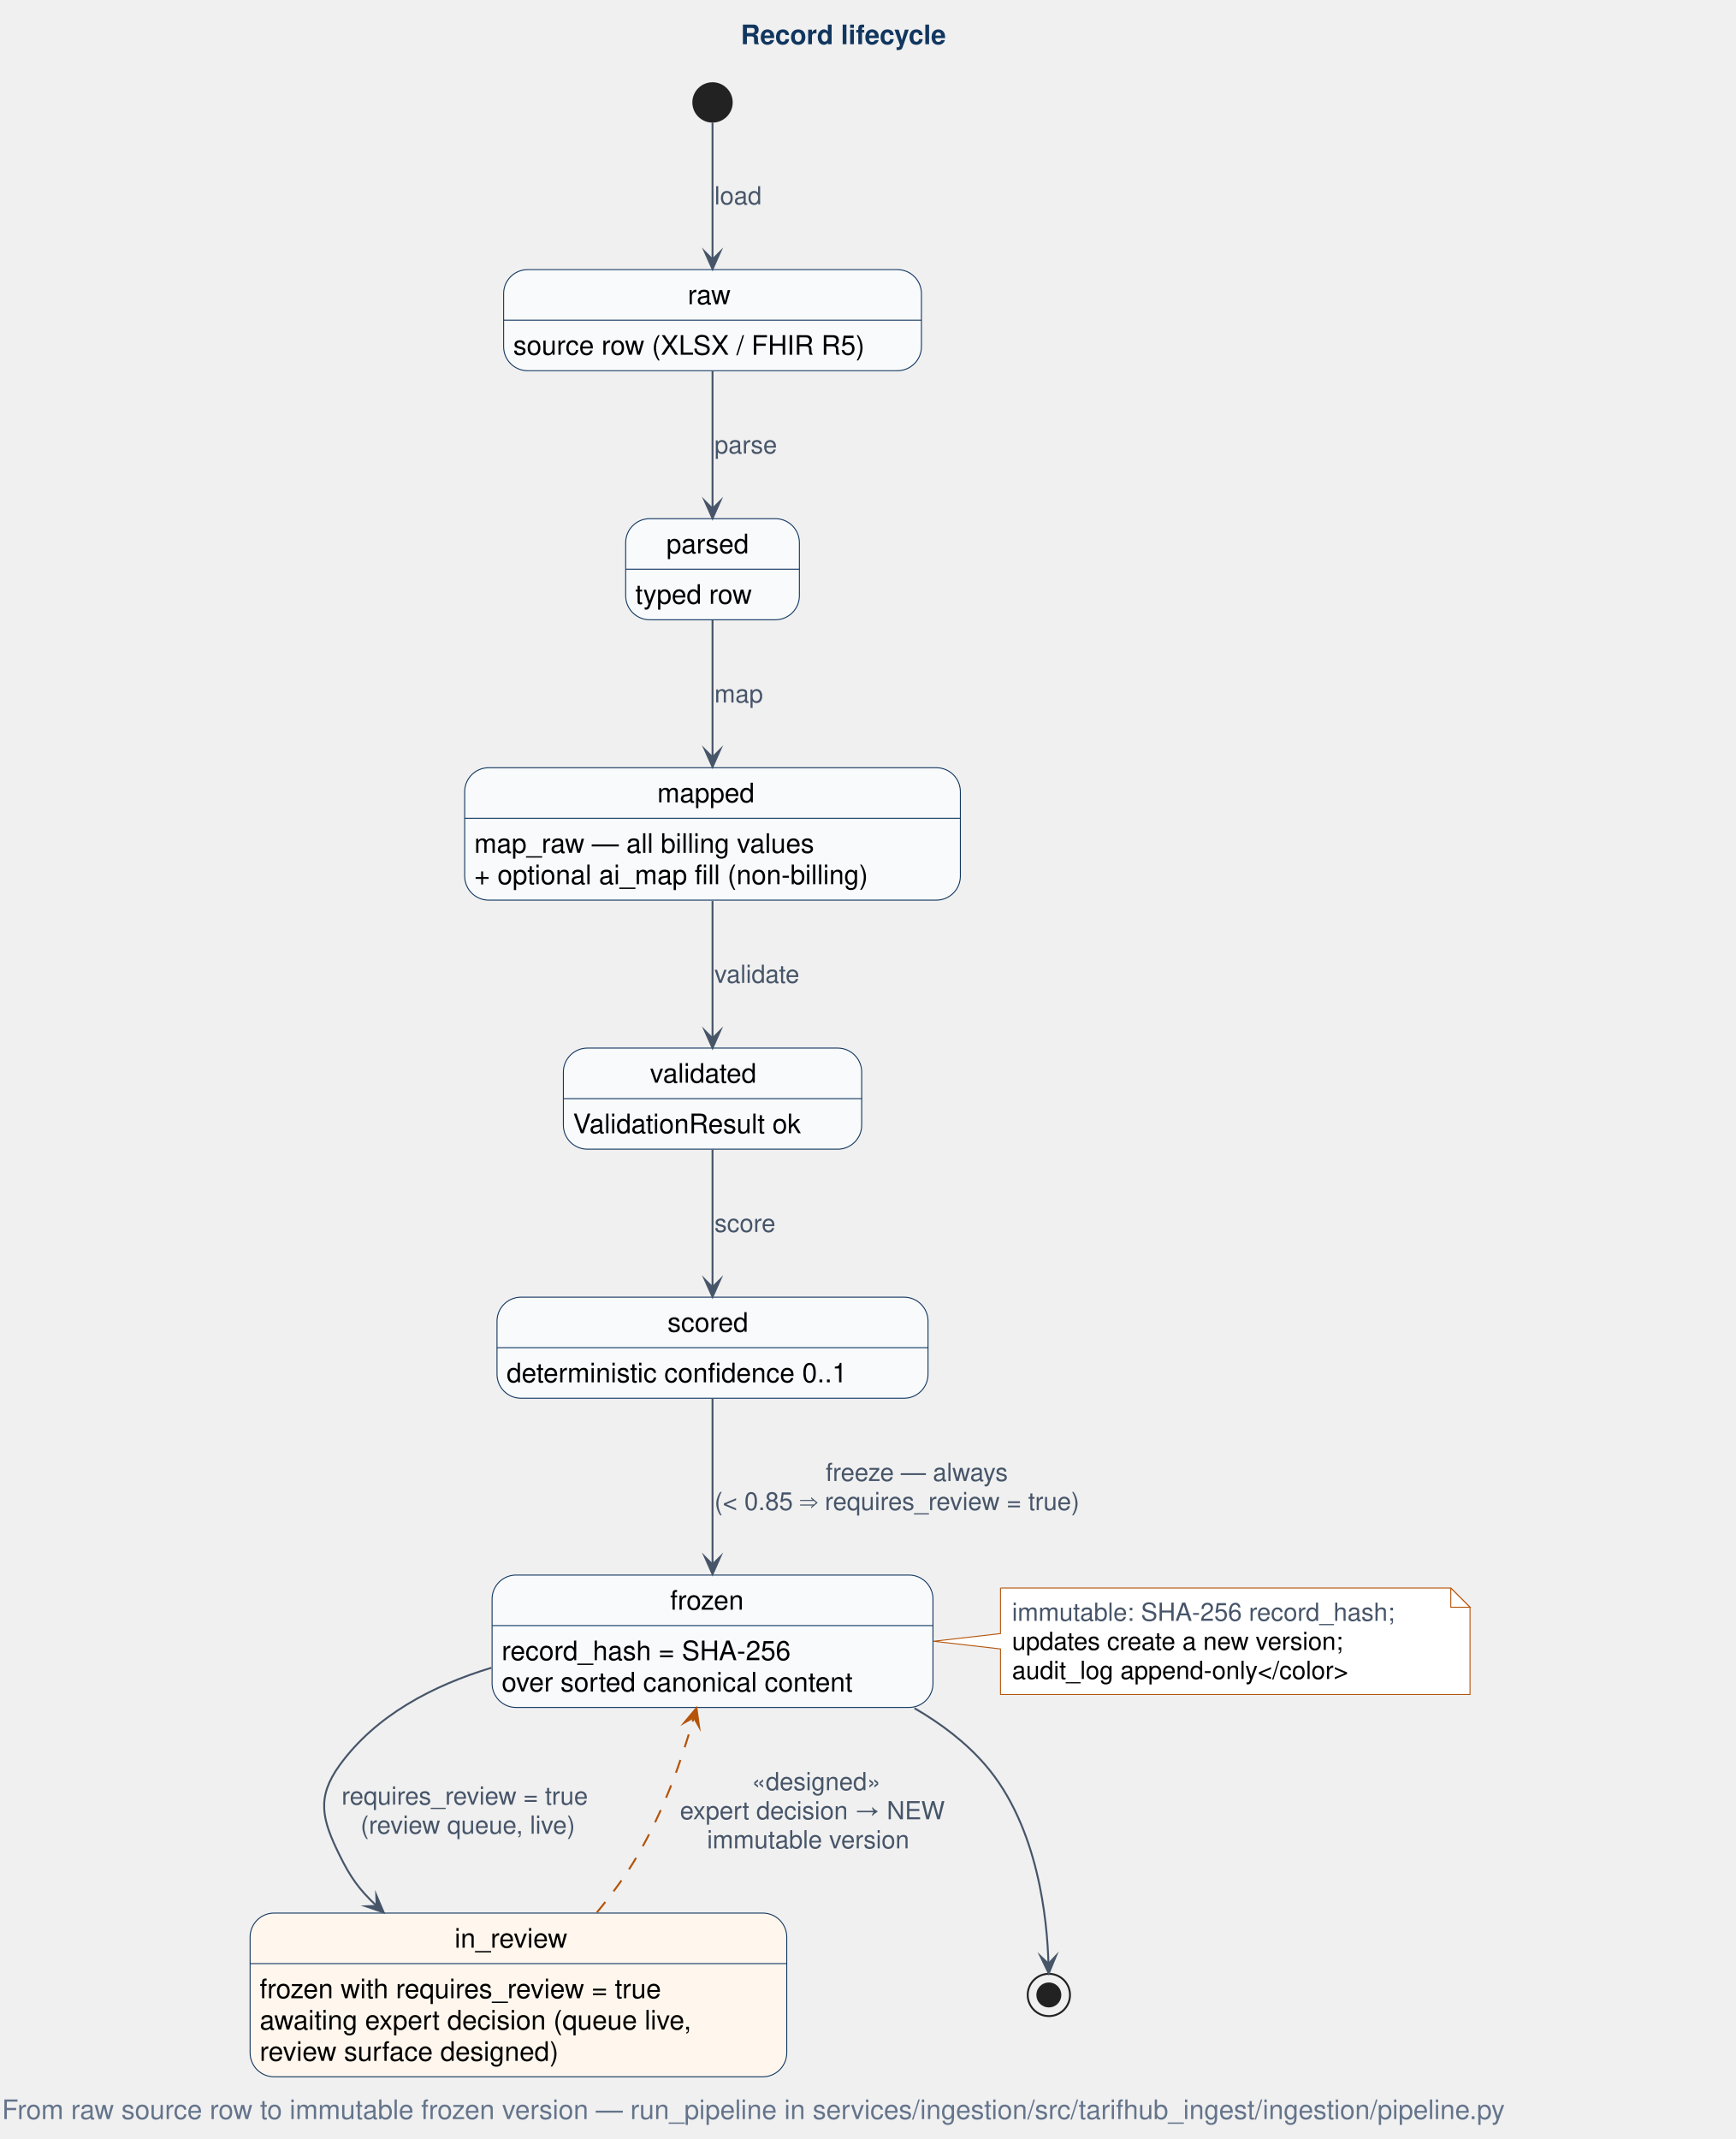
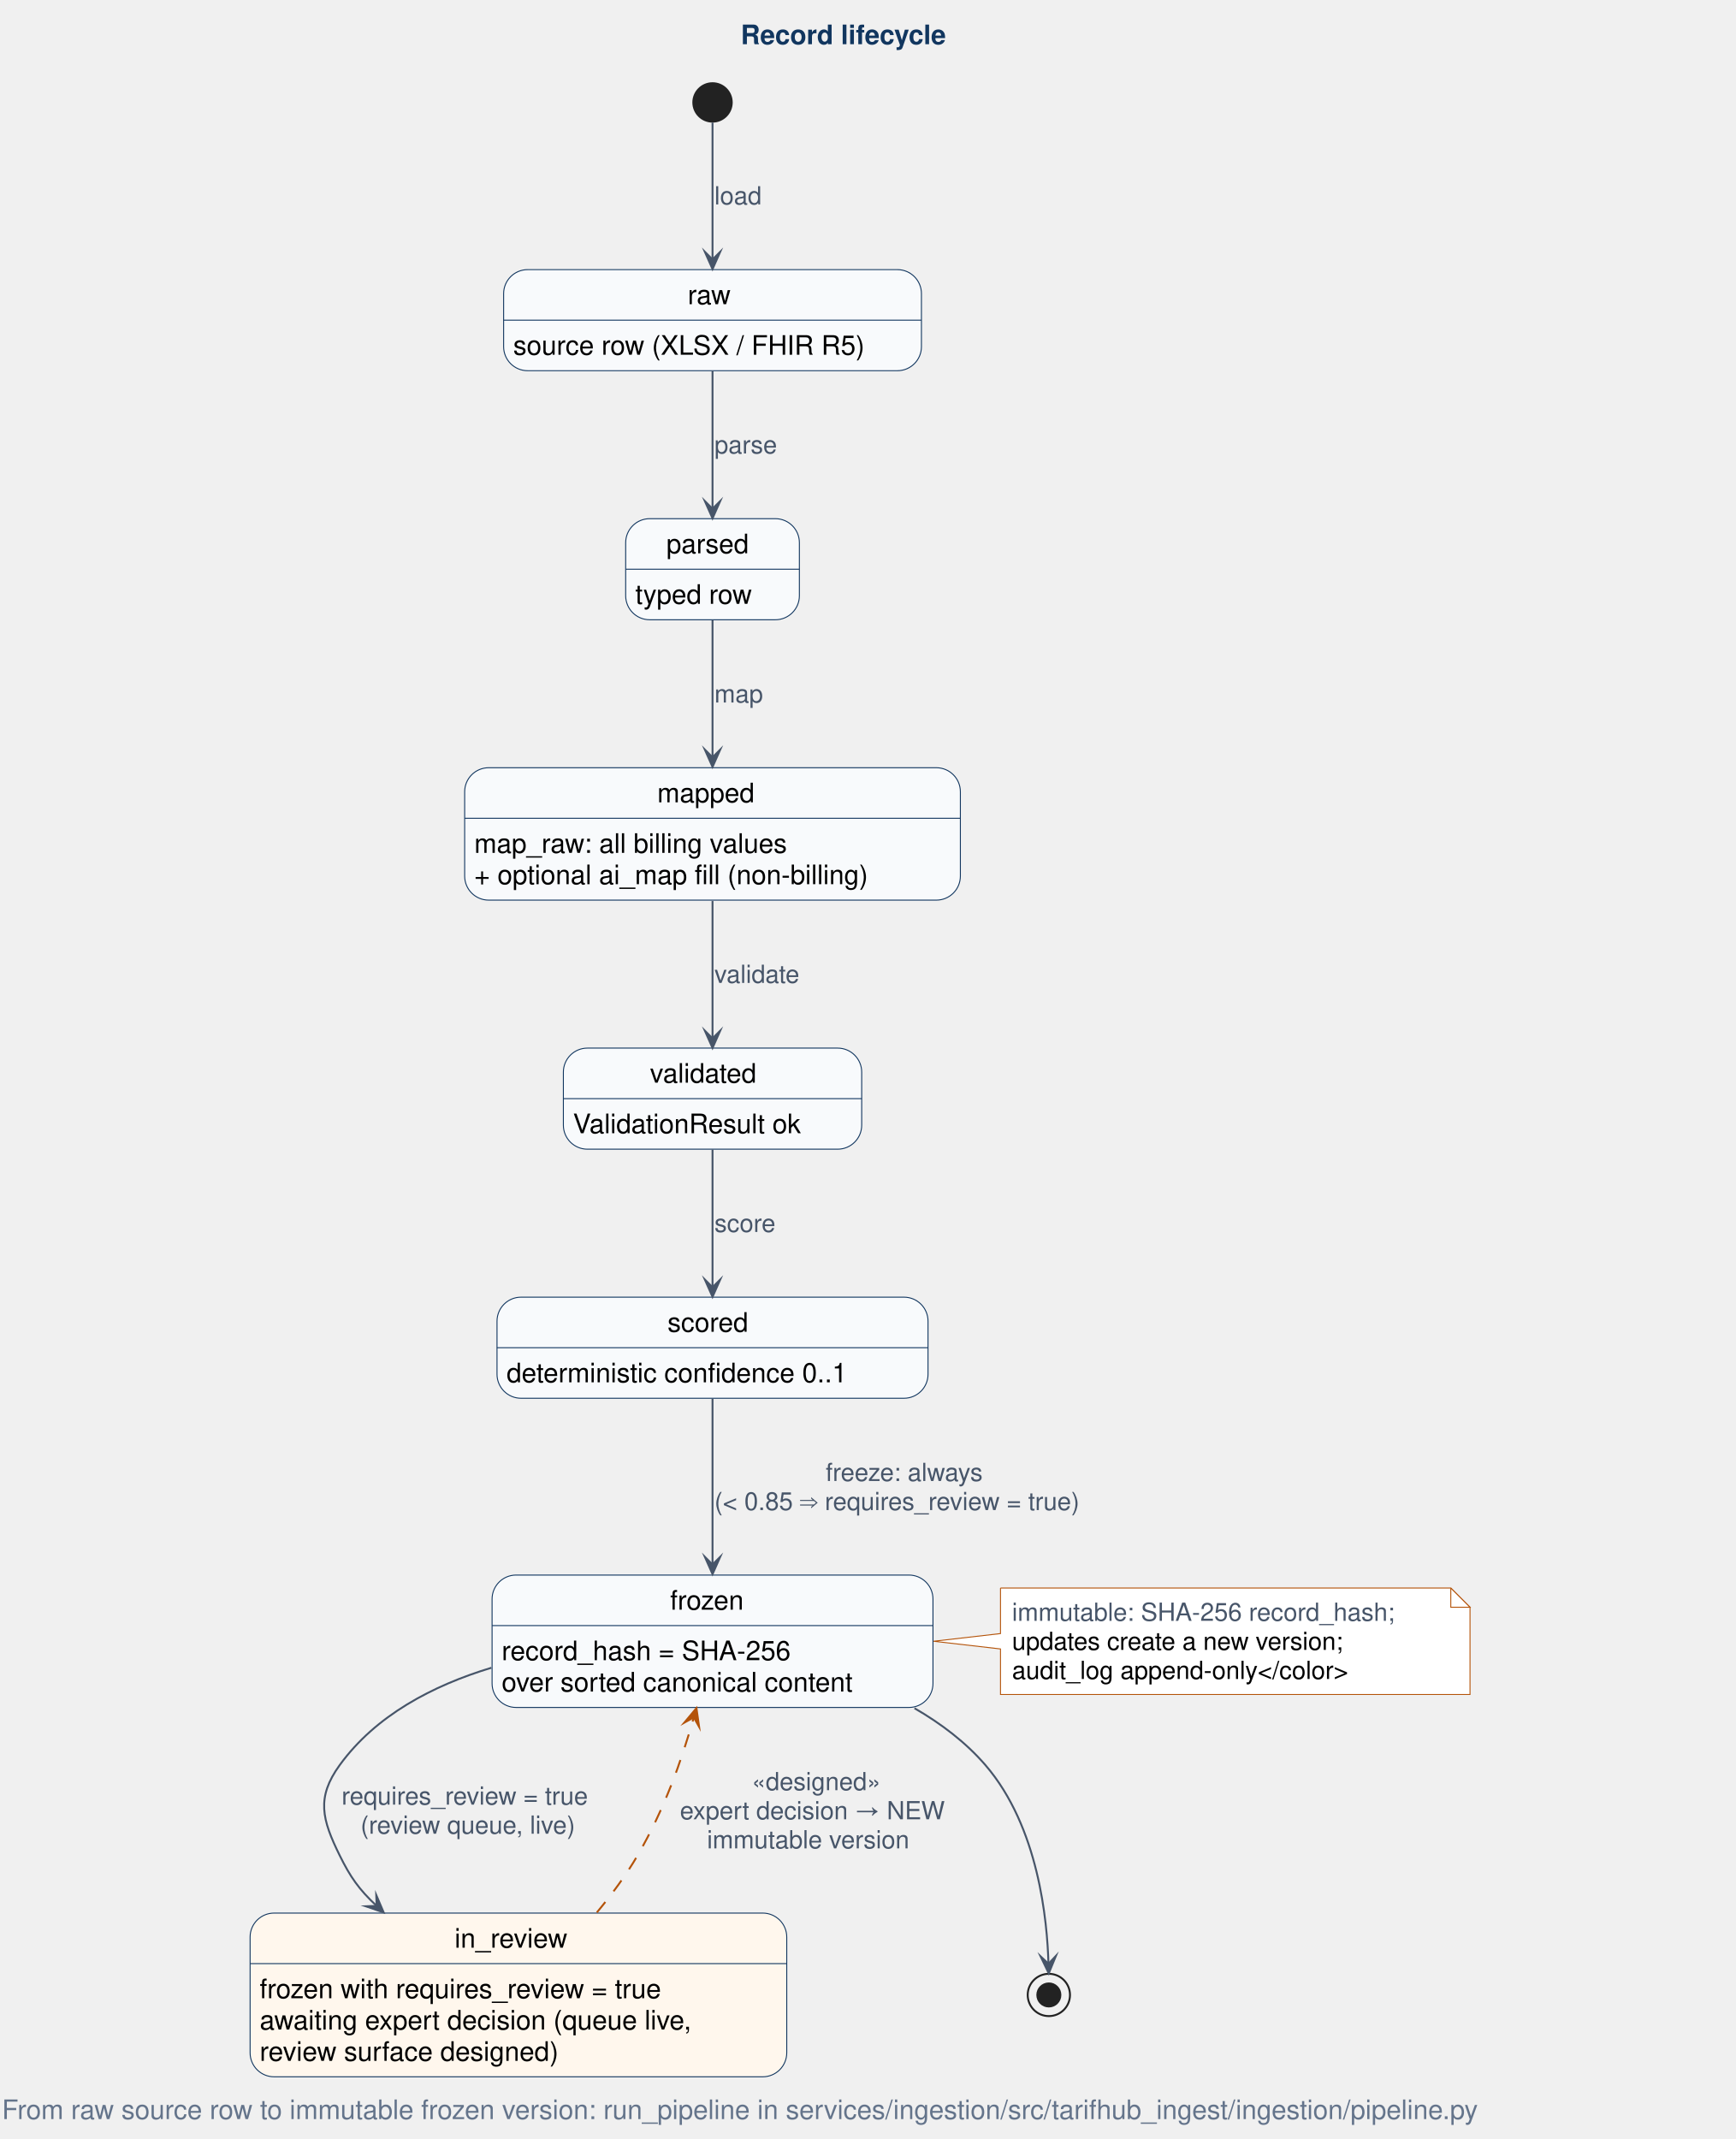
<svg xmlns="http://www.w3.org/2000/svg" contentStyleType="text/css" data-diagram-type="STATE" height="1113px" preserveAspectRatio="none" style="width:903px;height:1113px;background:#FFFFFF;" version="1.1" viewBox="0 0 903 1113" width="903px" zoomAndPan="magnify">
  <defs />
  <g>
    <g class="title" data-source-line="5">
      <text fill="#11365F" font-family="Helvetica" font-size="14" font-weight="700" lengthAdjust="spacing" textLength="125.193" x="385.426" y="22.995">Record lifecycle</text>
    </g>
    <g class="entity" data-qualified-name="raw" data-source-line="8" id="ent0001">
      <rect fill="#F8FAFC" height="52.594" rx="12.5" ry="12.5" style="stroke:#11365F;stroke-width:0.5;" width="217.401" x="262.057" y="140.297" />
      <line style="stroke:#11365F;stroke-width:0.5;" x1="262.057" x2="479.459" y1="166.594" y2="166.594" />
      <text fill="#000000" font-family="Helvetica" font-size="14" lengthAdjust="spacing" textLength="25.785" x="357.865" y="158.292">raw</text>
      <text fill="#000000" font-family="Helvetica" font-size="14" lengthAdjust="spacing" textLength="197.401" x="267.057" y="184.589">source row (XLSX / FHIR R5)</text>
    </g>
    <g class="entity" data-qualified-name="parsed" data-source-line="9" id="ent0002">
      <rect fill="#F8FAFC" height="52.594" rx="12.5" ry="12.5" style="stroke:#11365F;stroke-width:0.5;" width="90.383" x="325.567" y="269.887" />
      <line style="stroke:#11365F;stroke-width:0.5;" x1="325.567" x2="415.95" y1="296.184" y2="296.184" />
      <text fill="#000000" font-family="Helvetica" font-size="14" lengthAdjust="spacing" textLength="48.016" x="346.751" y="287.882">parsed</text>
      <text fill="#000000" font-family="Helvetica" font-size="14" lengthAdjust="spacing" textLength="70.383" x="330.567" y="314.179">typed row</text>
    </g>
    <g class="entity" data-qualified-name="mapped" data-source-line="10" id="ent0003">
      <rect fill="#F8FAFC" height="68.891" rx="12.5" ry="12.5" style="stroke:#11365F;stroke-width:0.5;" width="257.932" x="241.787" y="399.477" />
      <line style="stroke:#11365F;stroke-width:0.5;" x1="241.787" x2="499.719" y1="425.774" y2="425.774" />
      <text fill="#000000" font-family="Helvetica" font-size="14" lengthAdjust="spacing" textLength="57.49" x="342.008" y="417.472">mapped</text>
-       <text fill="#000000" font-family="Helvetica" font-size="14" lengthAdjust="spacing" textLength="199.787" x="246.787" y="443.769">map_raw — all billing values</text>
+       <text fill="#000000" font-family="Helvetica" font-size="14" lengthAdjust="spacing" textLength="199.787" x="246.787" y="443.769">map_raw: all billing values</text>
      <text fill="#000000" font-family="Helvetica" font-size="14" lengthAdjust="spacing" textLength="237.932" x="246.787" y="460.066">+ optional ai_map fill (non-billing)</text>
    </g>
    <g class="entity" data-qualified-name="validated" data-source-line="11" id="ent0004">
      <rect fill="#F8FAFC" height="52.594" rx="12.5" ry="12.5" style="stroke:#11365F;stroke-width:0.5;" width="155.228" x="293.147" y="545.367" />
      <line style="stroke:#11365F;stroke-width:0.5;" x1="293.147" x2="448.376" y1="571.664" y2="571.664" />
      <text fill="#000000" font-family="Helvetica" font-size="14" lengthAdjust="spacing" textLength="65.099" x="338.212" y="563.362">validated</text>
      <text fill="#000000" font-family="Helvetica" font-size="14" lengthAdjust="spacing" textLength="135.228" x="298.147" y="589.659">ValidationResult ok</text>
    </g>
    <g class="entity" data-qualified-name="scored" data-source-line="12" id="ent0005">
      <rect fill="#F8FAFC" height="52.594" rx="12.5" ry="12.5" style="stroke:#11365F;stroke-width:0.5;" width="224.272" x="258.617" y="674.967" />
      <line style="stroke:#11365F;stroke-width:0.5;" x1="258.617" x2="482.889" y1="701.264" y2="701.264" />
      <text fill="#000000" font-family="Helvetica" font-size="14" lengthAdjust="spacing" textLength="46.812" x="347.347" y="692.962">scored</text>
      <text fill="#000000" font-family="Helvetica" font-size="14" lengthAdjust="spacing" textLength="204.272" x="263.617" y="719.259">deterministic confidence 0..1</text>
    </g>
    <g class="entity" data-qualified-name="in_review" data-source-line="13" id="ent0006">
      <rect fill="#FFF7ED" height="85.188" rx="12.5" ry="12.5" style="stroke:#11365F;stroke-width:0.5;" width="279.239" x="130.137" y="995.447" />
      <line style="stroke:#11365F;stroke-width:0.5;" x1="130.137" x2="409.376" y1="1021.744" y2="1021.744" />
      <text fill="#000000" font-family="Helvetica" font-size="14" lengthAdjust="spacing" textLength="66.37" x="236.572" y="1013.442">in_review</text>
      <text fill="#000000" font-family="Helvetica" font-size="14" lengthAdjust="spacing" textLength="243.339" x="135.137" y="1039.739">frozen with requires_review = true</text>
      <text fill="#000000" font-family="Helvetica" font-size="14" lengthAdjust="spacing" textLength="259.239" x="135.137" y="1056.036">awaiting expert decision (queue live,</text>
      <text fill="#000000" font-family="Helvetica" font-size="14" lengthAdjust="spacing" textLength="176.654" x="135.137" y="1072.333">review surface designed)</text>
    </g>
    <g class="entity" data-qualified-name="frozen" data-source-line="14" id="ent0007">
      <rect fill="#F8FAFC" height="68.891" rx="12.5" ry="12.5" style="stroke:#11365F;stroke-width:0.5;" width="229.419" x="256.047" y="819.557" />
      <line style="stroke:#11365F;stroke-width:0.5;" x1="256.047" x2="485.466" y1="845.854" y2="845.854" />
      <text fill="#000000" font-family="Helvetica" font-size="14" lengthAdjust="spacing" textLength="44.085" x="348.714" y="837.552">frozen</text>
      <text fill="#000000" font-family="Helvetica" font-size="14" lengthAdjust="spacing" textLength="167.289" x="261.047" y="863.849">record_hash = SHA-256</text>
      <text fill="#000000" font-family="Helvetica" font-size="14" lengthAdjust="spacing" textLength="209.419" x="261.047" y="880.146">over sorted canonical content</text>
    </g>
    <g class="start_entity" data-qualified-name=".start." data-source-line="16" id="ent0008">
      <ellipse cx="370.757" cy="53.297" fill="#222222" rx="10" ry="10" style="stroke:#222222;stroke-width:1;" />
    </g>
    <g class="end_entity" data-qualified-name=".end." data-source-line="24" id="ent0017">
      <ellipse cx="545.757" cy="1038.047" fill="none" rx="11" ry="11" style="stroke:#222222;stroke-width:1;" />
      <ellipse cx="545.757" cy="1038.047" fill="#222222" rx="6" ry="6" style="stroke:#222222;stroke-width:1;" />
    </g>
    <g class="entity" data-qualified-name="GMN19" data-source-line="27" id="ent0020">
      <path d="M520.597,826.307 L520.597,850.007 L485.777,854.007 L520.597,858.007 L520.597,881.705 A0,0 0 0 0 520.597,881.705 L764.908,881.705 A0,0 0 0 0 764.908,881.705 L764.908,836.307 L754.908,826.307 L520.597,826.307 A0,0 0 0 0 520.597,826.307" fill="#FFFFFF" style="stroke:#B45309;stroke-width:0.5;" />
      <path d="M754.908,826.307 L754.908,836.307 L764.908,836.307 L754.908,826.307" fill="#FFFFFF" style="stroke:#B45309;stroke-width:0.5;" />
      <text fill="#475569" font-family="Helvetica" font-size="13" lengthAdjust="spacing" textLength="223.31" x="526.597" y="843.374">immutable: SHA-256 record_hash;</text>
      <text fill="#000000" font-family="Helvetica" font-size="13" lengthAdjust="spacing" textLength="197.488" x="526.597" y="858.507">updates create a new version;</text>
      <text fill="#000000" font-family="Helvetica" font-size="13" lengthAdjust="spacing" textLength="202.941" x="526.597" y="873.639">audit_log append-only&lt;/color&gt;</text>
    </g>
    <g class="link" data-entity-1="ent0008" data-entity-2="ent0001" data-link-type="dependency" data-source-line="16" id="lnk9">
      <path d="M370.757,63.787 C370.757,80.497 370.757,110.727 370.757,135.017" fill="none" id="*start*-to-raw" style="stroke:#475569;stroke-width:1;" />
      <polygon fill="#475569" points="370.757,140.017,374.757,131.017,370.757,135.017,366.757,131.017,370.757,140.017" style="stroke:#475569;stroke-width:1;stroke-linejoin:miter;stroke-miterlimit:10;" />
      <text fill="#475569" font-family="Helvetica" font-size="13" lengthAdjust="spacing" textLength="27.784" x="371.757" y="106.364">load</text>
    </g>
    <g class="link" data-entity-1="ent0001" data-entity-2="ent0002" data-link-type="dependency" data-source-line="17" id="lnk10">
      <path d="M370.757,193.107 C370.757,215.357 370.757,242.477 370.757,264.717" fill="none" id="raw-to-parsed" style="stroke:#475569;stroke-width:1;" />
      <polygon fill="#475569" points="370.757,269.717,374.757,260.717,370.757,264.717,366.757,260.717,370.757,269.717" style="stroke:#475569;stroke-width:1;stroke-linejoin:miter;stroke-miterlimit:10;" />
      <text fill="#475569" font-family="Helvetica" font-size="13" lengthAdjust="spacing" textLength="36.334" x="371.757" y="235.954">parse</text>
    </g>
    <g class="link" data-entity-1="ent0002" data-entity-2="ent0003" data-link-type="dependency" data-source-line="18" id="lnk11">
      <path d="M370.757,322.717 C370.757,344.297 370.757,370.387 370.757,394.047" fill="none" id="parsed-to-mapped" style="stroke:#475569;stroke-width:1;" />
      <polygon fill="#475569" points="370.757,399.047,374.757,390.047,370.757,394.047,366.757,390.047,370.757,399.047" style="stroke:#475569;stroke-width:1;stroke-linejoin:miter;stroke-miterlimit:10;" />
      <text fill="#475569" font-family="Helvetica" font-size="13" lengthAdjust="spacing" textLength="28.882" x="371.757" y="365.544">map</text>
    </g>
    <g class="link" data-entity-1="ent0003" data-entity-2="ent0004" data-link-type="dependency" data-source-line="19" id="lnk12">
      <path d="M370.757,468.827 C370.757,492.547 370.757,518.717 370.757,540.297" fill="none" id="mapped-to-validated" style="stroke:#475569;stroke-width:1;" />
      <polygon fill="#475569" points="370.757,545.297,374.757,536.297,370.757,540.297,366.757,536.297,370.757,545.297" style="stroke:#475569;stroke-width:1;stroke-linejoin:miter;stroke-miterlimit:10;" />
      <text fill="#475569" font-family="Helvetica" font-size="13" lengthAdjust="spacing" textLength="52.197" x="371.757" y="511.434">validate</text>
    </g>
    <g class="link" data-entity-1="ent0004" data-entity-2="ent0005" data-link-type="dependency" data-source-line="20" id="lnk13">
      <path d="M370.757,598.187 C370.757,620.437 370.757,647.547 370.757,669.797" fill="none" id="validated-to-scored" style="stroke:#475569;stroke-width:1;" />
      <polygon fill="#475569" points="370.757,674.797,374.757,665.797,370.757,669.797,366.757,665.797,370.757,674.797" style="stroke:#475569;stroke-width:1;stroke-linejoin:miter;stroke-miterlimit:10;" />
      <text fill="#475569" font-family="Helvetica" font-size="13" lengthAdjust="spacing" textLength="35.217" x="371.757" y="641.034">score</text>
    </g>
    <g class="link" data-entity-1="ent0005" data-entity-2="ent0007" data-link-type="dependency" data-source-line="21" id="lnk14">
      <path d="M370.757,727.837 C370.757,752.947 370.757,786.417 370.757,814.077" fill="none" id="scored-to-frozen" style="stroke:#475569;stroke-width:1;" />
      <polygon fill="#475569" points="370.757,819.077,374.757,810.077,370.757,814.077,366.757,810.077,370.757,819.077" style="stroke:#475569;stroke-width:1;stroke-linejoin:miter;stroke-miterlimit:10;" />
-       <text fill="#475569" font-family="Helvetica" font-size="13" lengthAdjust="spacing" textLength="106.647" x="429.657" y="770.624">freeze — always</text>
+       <text fill="#475569" font-family="Helvetica" font-size="13" lengthAdjust="spacing" textLength="106.647" x="429.657" y="770.624">freeze: always</text>
      <text fill="#475569" font-family="Helvetica" font-size="13" lengthAdjust="spacing" textLength="222.447" x="371.757" y="785.757">(&lt; 0.85 ⇒ requires_review = true)</text>
    </g>
    <g class="link" data-entity-1="ent0007" data-entity-2="ent0006" data-link-type="dependency" data-source-line="22" id="lnk15">
      <path d="M255.697,867.797 C225.177,877.037 195.527,892.557 176.757,918.447 C164.497,935.357 167.537,946.707 176.757,965.447 C182.247,976.597 186.739,983.098 195.979,991.708" fill="none" id="frozen-to-in_review" style="stroke:#475569;stroke-width:1;" />
      <polygon fill="#475569" points="199.637,995.117,195.78,986.055,195.979,991.708,190.326,991.908,199.637,995.117" style="stroke:#475569;stroke-width:1;stroke-linejoin:miter;stroke-miterlimit:10;" />
      <text fill="#475569" font-family="Helvetica" font-size="13" lengthAdjust="spacing" textLength="149.176" x="177.757" y="939.014">requires_review = true</text>
      <text fill="#475569" font-family="Helvetica" font-size="13" lengthAdjust="spacing" textLength="129.46" x="187.615" y="954.147">(review queue, live)</text>
    </g>
    <g class="link" data-entity-1="ent0006" data-entity-2="ent0007" data-link-type="dependency" data-source-line="23" id="lnk16">
      <path d="M310.577,995.117 C318.297,985.827 325.807,975.687 331.757,965.447 C345.757,941.367 354.579,916.236 361.019,893.606" fill="none" id="in_review-to-frozen" style="stroke:#B45309;stroke-width:1;stroke-dasharray:7,7;" />
      <polygon fill="#B45309" points="362.387,888.797,356.077,896.358,361.019,893.606,363.771,898.548,362.387,888.797" style="stroke:#B45309;stroke-width:1;stroke-linejoin:miter;stroke-miterlimit:10;" />
      <text fill="#475569" font-family="Helvetica" font-size="13" lengthAdjust="spacing" textLength="75.283" x="391.182" y="931.514">«designed»</text>
      <text fill="#475569" font-family="Helvetica" font-size="13" lengthAdjust="spacing" textLength="150.052" x="353.797" y="946.647">expert decision → NEW</text>
      <text fill="#475569" font-family="Helvetica" font-size="13" lengthAdjust="spacing" textLength="121.85" x="367.899" y="961.779">immutable version</text>
    </g>
    <g class="link" data-entity-1="ent0007" data-entity-2="ent0017" data-link-type="dependency" data-source-line="24" id="lnk18">
      <path d="M475.847,888.857 C489.657,896.837 502.537,906.587 512.757,918.447 C540.507,950.677 544.912,999.459 545.562,1021.819" fill="none" id="frozen-to-*end*" style="stroke:#475569;stroke-width:1;" />
      <polygon fill="#475569" points="545.707,1026.817,549.444,1017.704,545.562,1021.819,541.447,1017.937,545.707,1026.817" style="stroke:#475569;stroke-width:1;stroke-linejoin:miter;stroke-miterlimit:10;" />
    </g>
    <g class="caption" data-source-line="6">
-       <text fill="#64748B" font-family="Helvetica" font-size="14" lengthAdjust="spacing" textLength="894.045" x="1" y="1102.63">From raw source row to immutable frozen version — run_pipeline in services/ingestion/src/tarifhub_ingest/ingestion/pipeline.py</text>
+       <text fill="#64748B" font-family="Helvetica" font-size="14" lengthAdjust="spacing" textLength="894.045" x="1" y="1102.63">From raw source row to immutable frozen version: run_pipeline in services/ingestion/src/tarifhub_ingest/ingestion/pipeline.py</text>
    </g>
  </g>
</svg>
